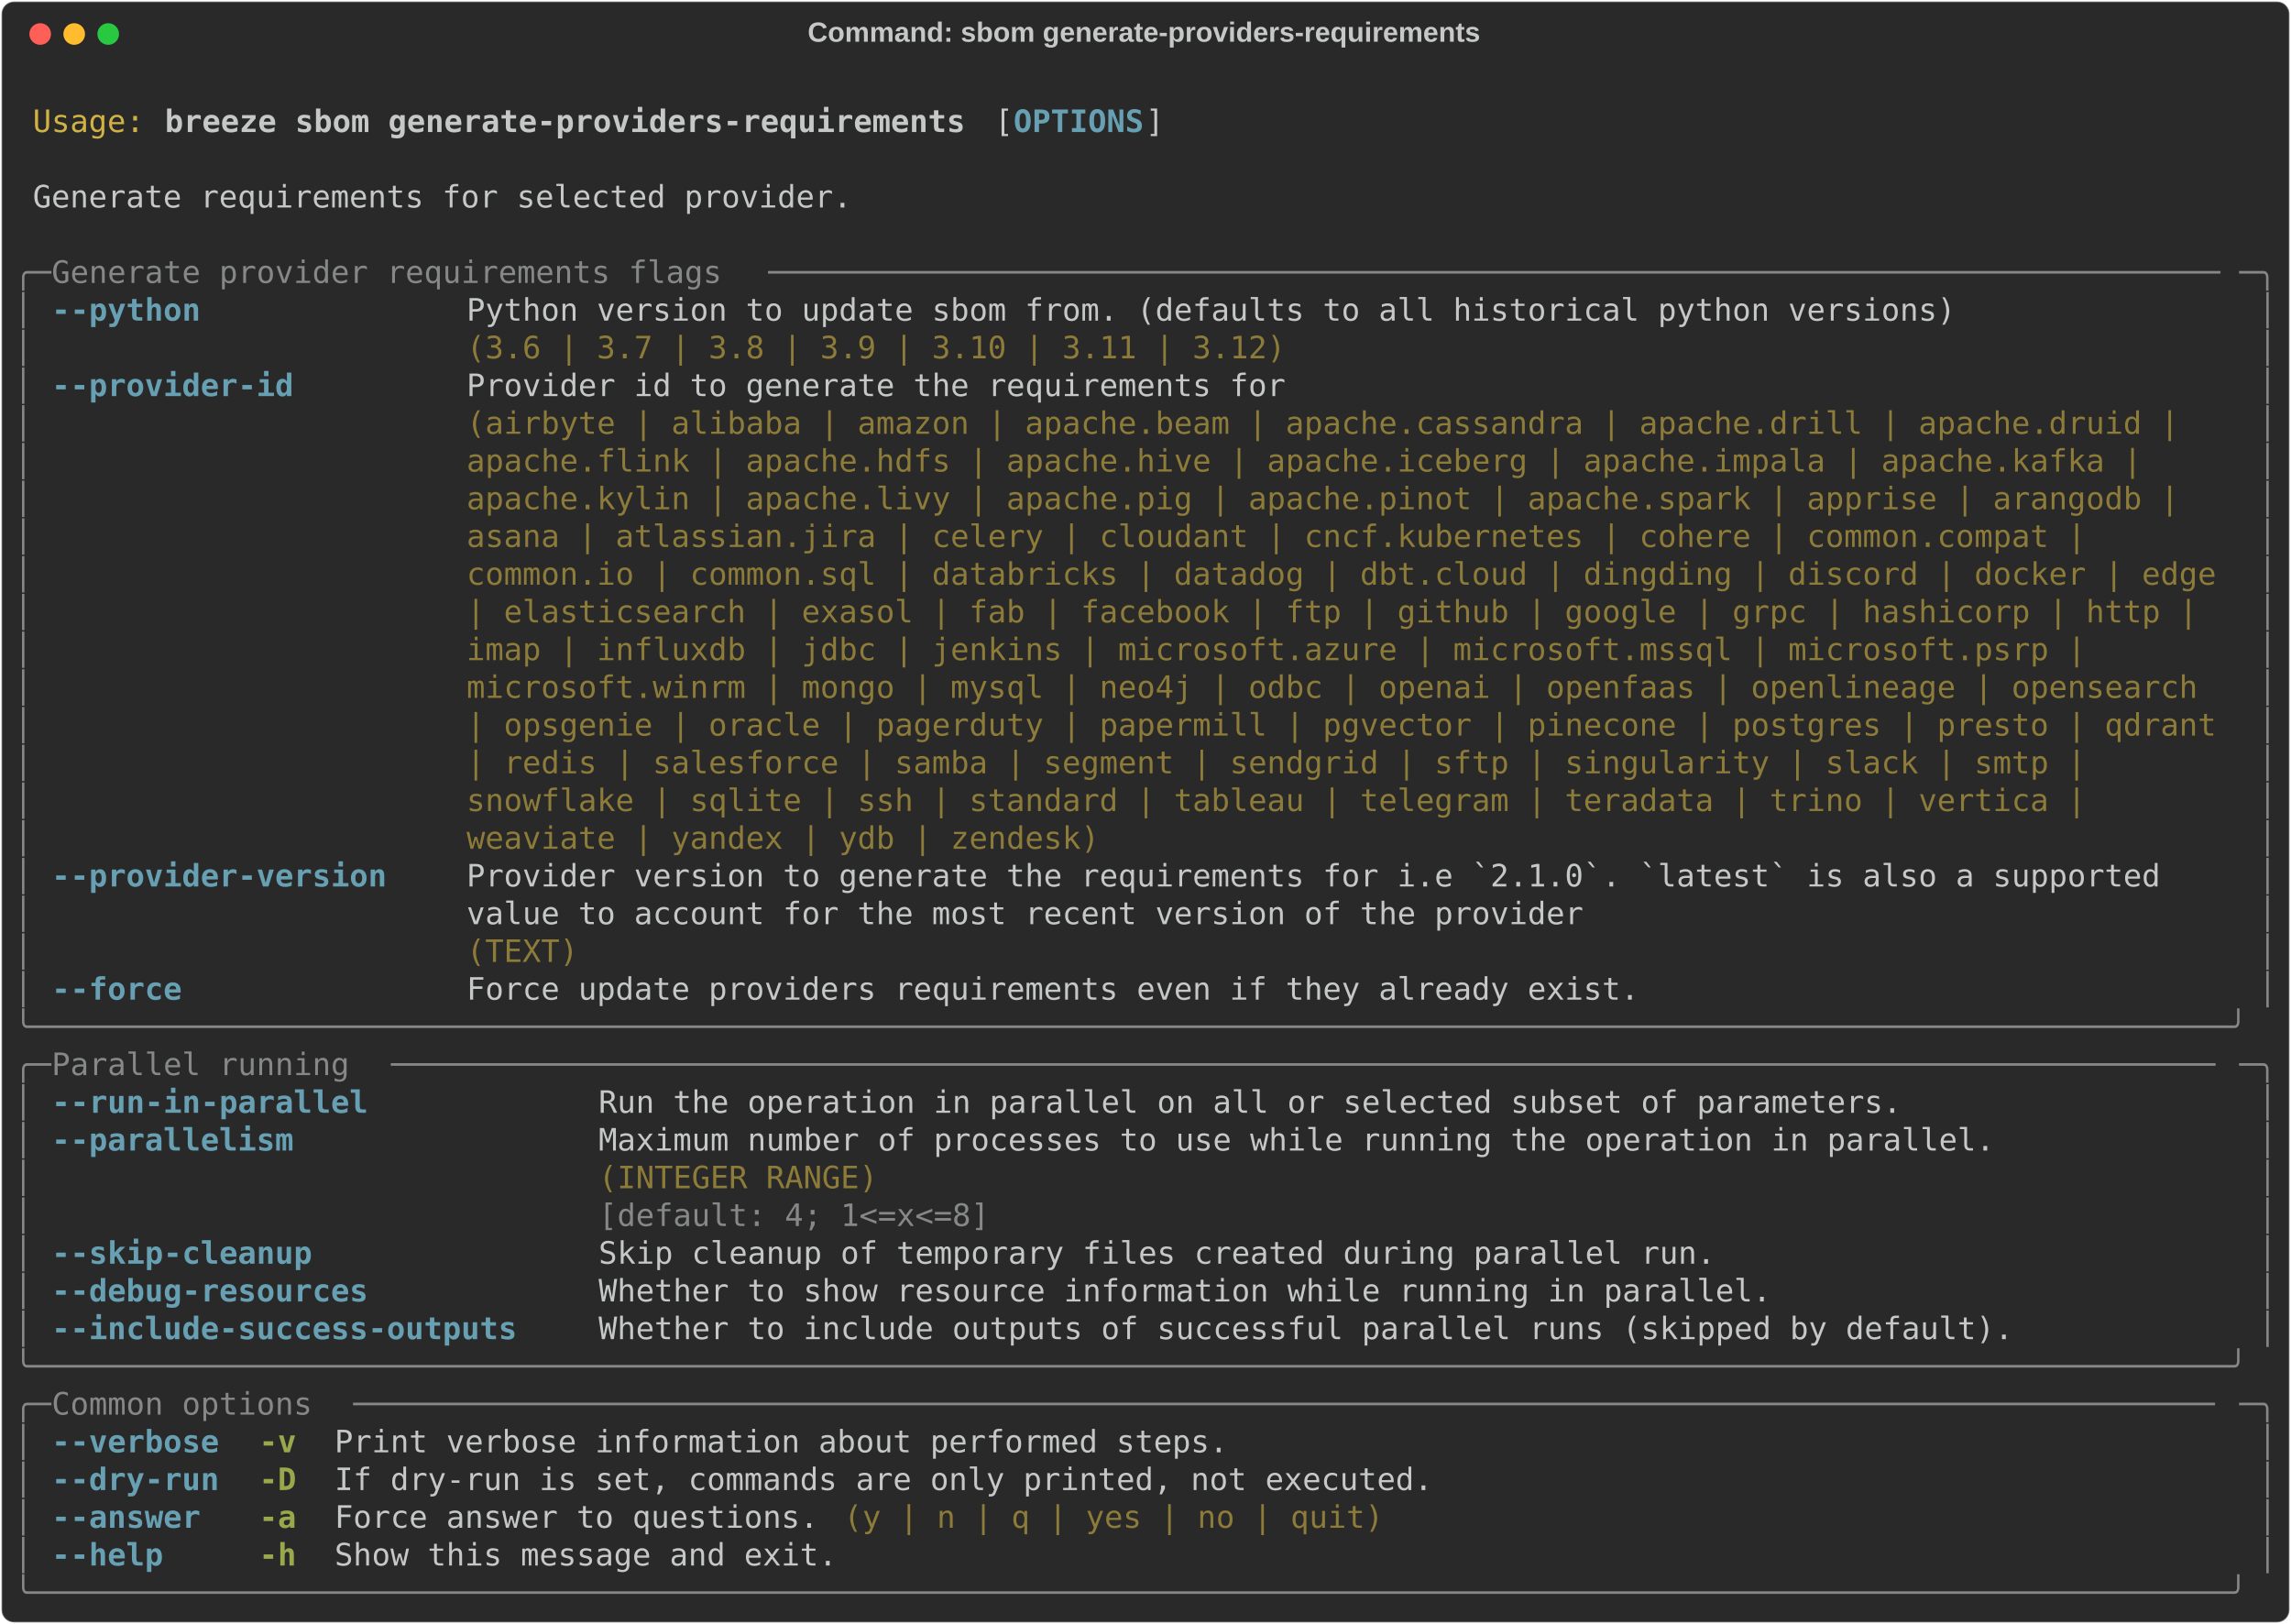
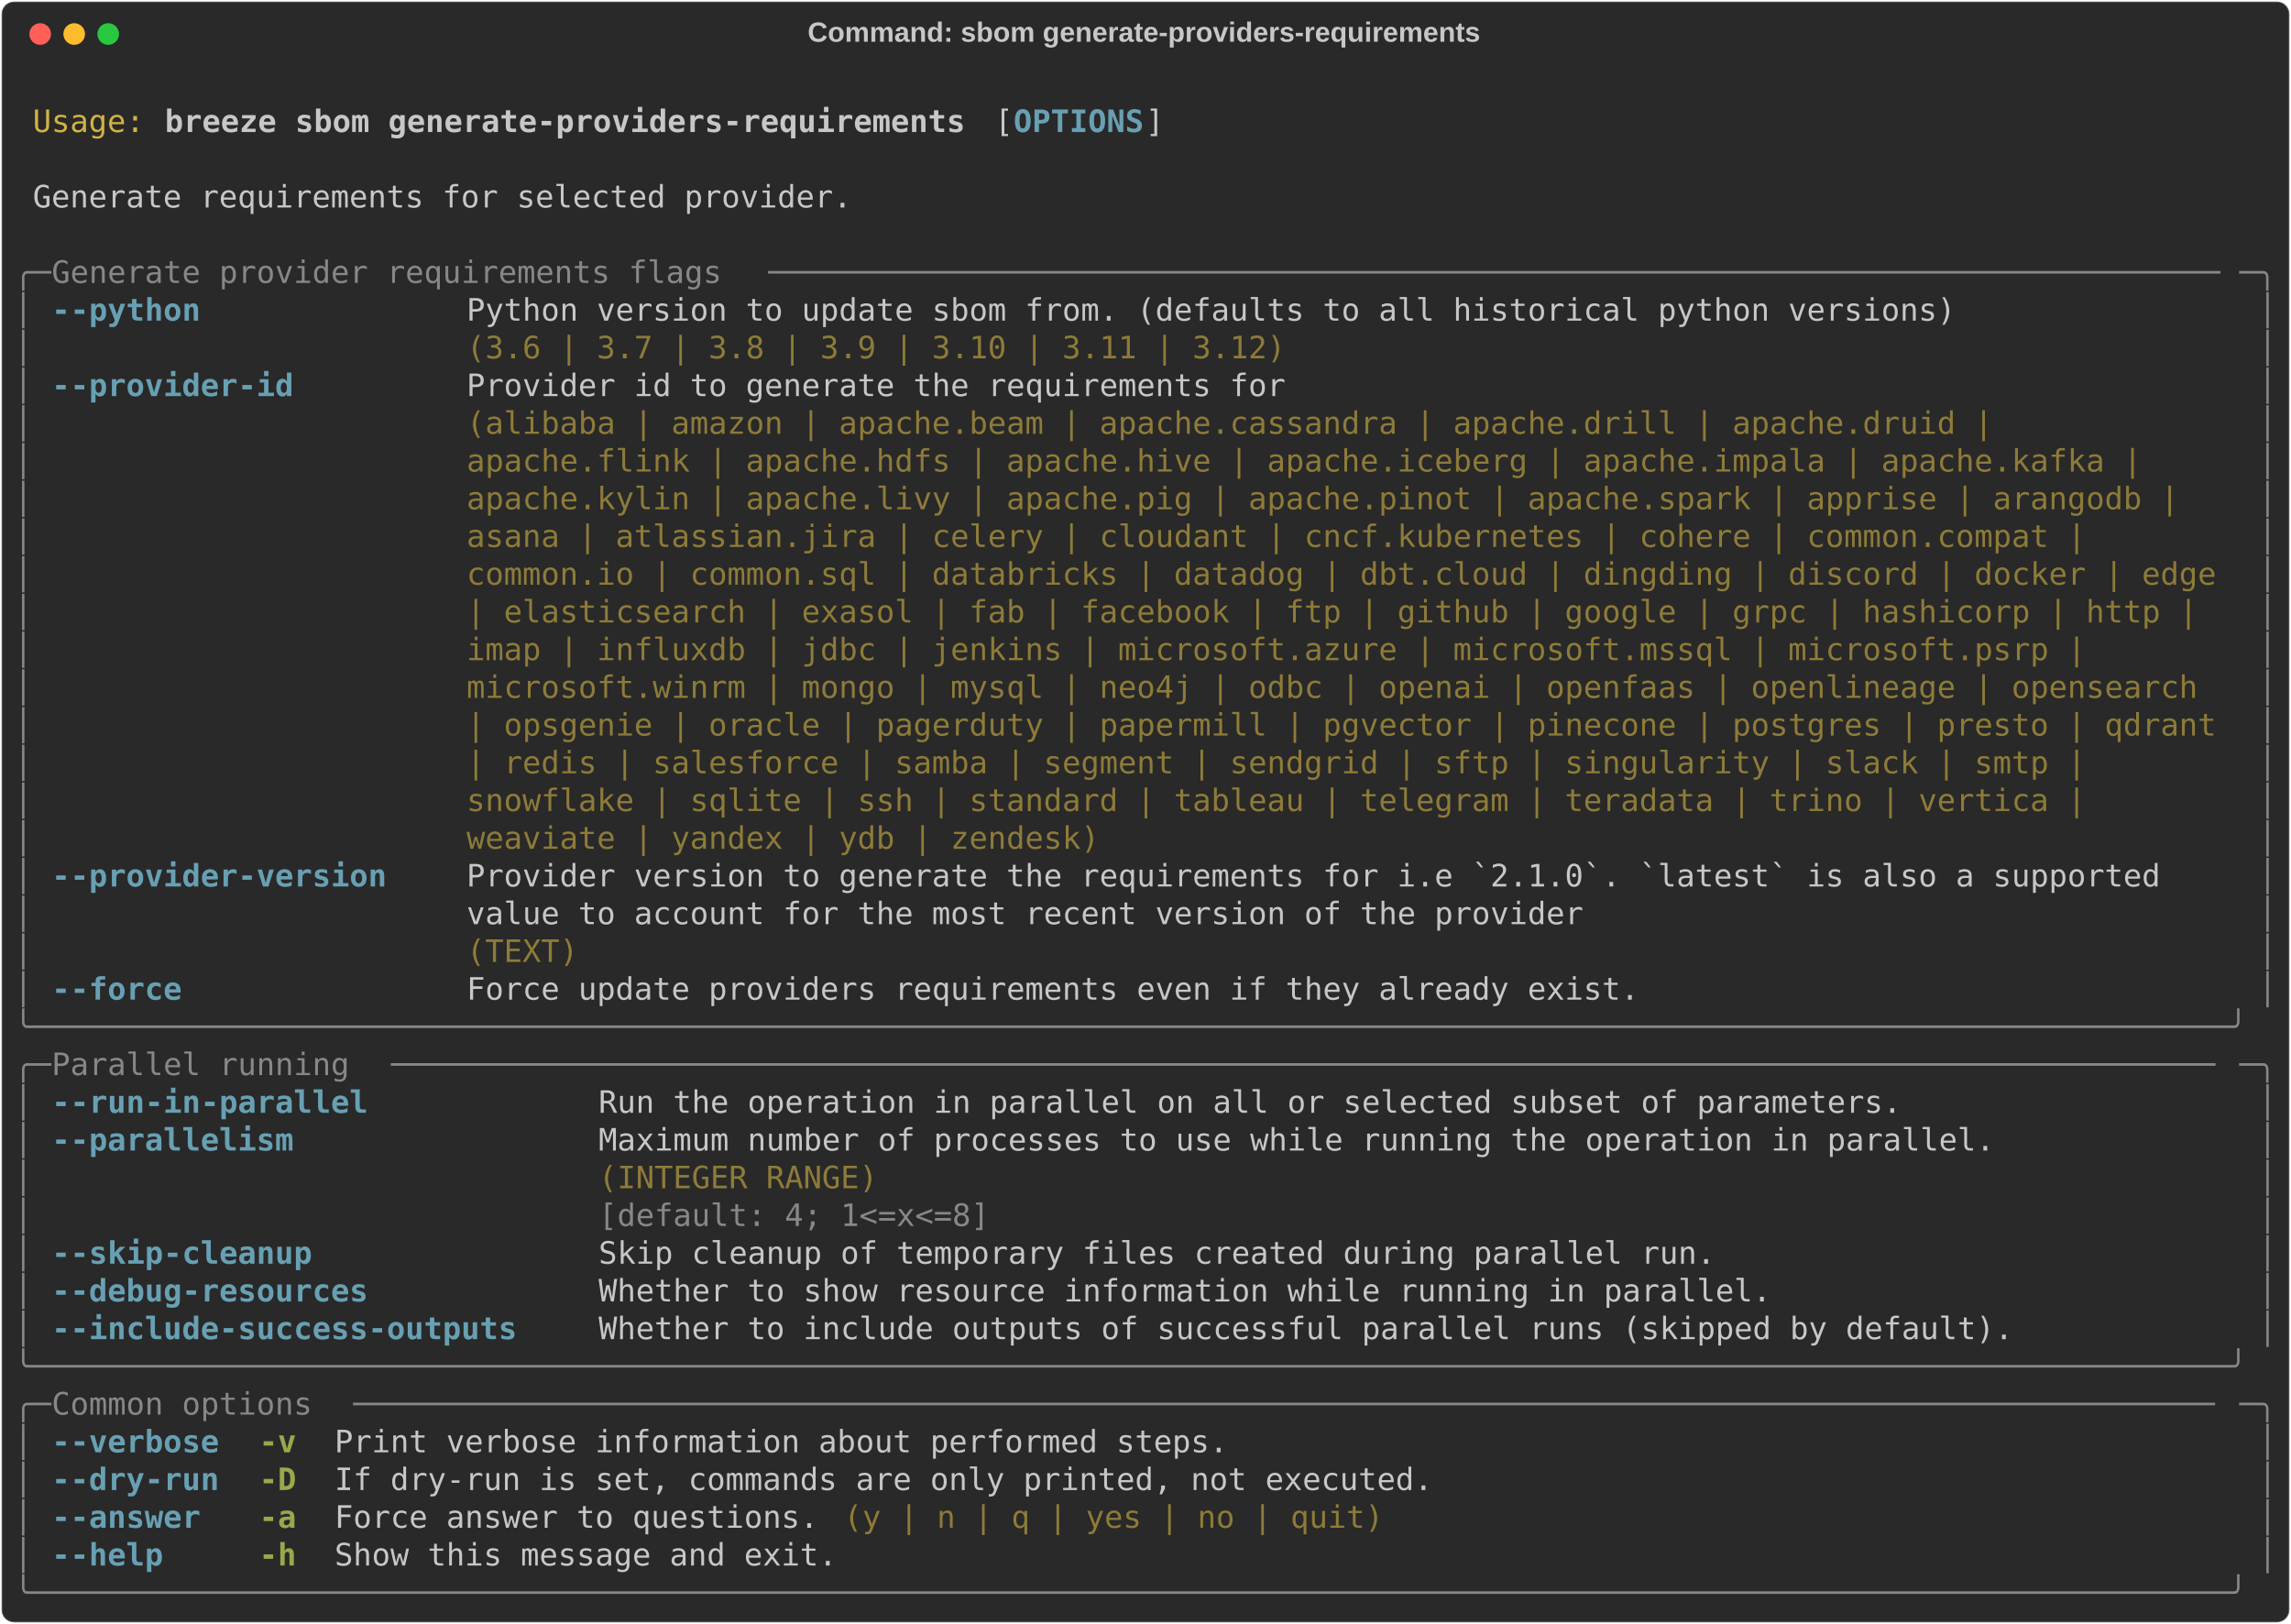
<svg xmlns="http://www.w3.org/2000/svg" class="rich-terminal" viewBox="0 0 1482 1050.4">
  <style>

    @font-face {
        font-family: "Fira Code";
        src: local("FiraCode-Regular"),
                url("https://cdnjs.cloudflare.com/ajax/libs/firacode/6.2.0/woff2/FiraCode-Regular.woff2") format("woff2"),
                url("https://cdnjs.cloudflare.com/ajax/libs/firacode/6.2.0/woff/FiraCode-Regular.woff") format("woff");
        font-style: normal;
        font-weight: 400;
    }
    @font-face {
        font-family: "Fira Code";
        src: local("FiraCode-Bold"),
                url("https://cdnjs.cloudflare.com/ajax/libs/firacode/6.2.0/woff2/FiraCode-Bold.woff2") format("woff2"),
                url("https://cdnjs.cloudflare.com/ajax/libs/firacode/6.2.0/woff/FiraCode-Bold.woff") format("woff");
        font-style: bold;
        font-weight: 700;
    }

    .breeze-sbom-generate-providers-requirements-matrix {
        font-family: Fira Code, monospace;
        font-size: 20px;
        line-height: 24.4px;
        font-variant-east-asian: full-width;
    }

    .breeze-sbom-generate-providers-requirements-title {
        font-size: 18px;
        font-weight: bold;
        font-family: arial;
    }

    .breeze-sbom-generate-providers-requirements-r1 { fill: #c5c8c6 }
.breeze-sbom-generate-providers-requirements-r2 { fill: #d0b344 }
.breeze-sbom-generate-providers-requirements-r3 { fill: #c5c8c6;font-weight: bold }
.breeze-sbom-generate-providers-requirements-r4 { fill: #68a0b3;font-weight: bold }
.breeze-sbom-generate-providers-requirements-r5 { fill: #868887 }
.breeze-sbom-generate-providers-requirements-r6 { fill: #8d7b39 }
.breeze-sbom-generate-providers-requirements-r7 { fill: #98a84b;font-weight: bold }
    </style>
  <defs>
    <clipPath id="breeze-sbom-generate-providers-requirements-clip-terminal">
      <rect x="0" y="0" width="1463.0" height="999.4" />
    </clipPath>
    <clipPath id="breeze-sbom-generate-providers-requirements-line-0">
      <rect x="0" y="1.5" width="1464" height="24.65" />
    </clipPath>
    <clipPath id="breeze-sbom-generate-providers-requirements-line-1">
      <rect x="0" y="25.9" width="1464" height="24.65" />
    </clipPath>
    <clipPath id="breeze-sbom-generate-providers-requirements-line-2">
      <rect x="0" y="50.3" width="1464" height="24.65" />
    </clipPath>
    <clipPath id="breeze-sbom-generate-providers-requirements-line-3">
      <rect x="0" y="74.7" width="1464" height="24.65" />
    </clipPath>
    <clipPath id="breeze-sbom-generate-providers-requirements-line-4">
      <rect x="0" y="99.1" width="1464" height="24.65" />
    </clipPath>
    <clipPath id="breeze-sbom-generate-providers-requirements-line-5">
      <rect x="0" y="123.5" width="1464" height="24.65" />
    </clipPath>
    <clipPath id="breeze-sbom-generate-providers-requirements-line-6">
      <rect x="0" y="147.9" width="1464" height="24.65" />
    </clipPath>
    <clipPath id="breeze-sbom-generate-providers-requirements-line-7">
      <rect x="0" y="172.3" width="1464" height="24.65" />
    </clipPath>
    <clipPath id="breeze-sbom-generate-providers-requirements-line-8">
      <rect x="0" y="196.7" width="1464" height="24.65" />
    </clipPath>
    <clipPath id="breeze-sbom-generate-providers-requirements-line-9">
      <rect x="0" y="221.1" width="1464" height="24.65" />
    </clipPath>
    <clipPath id="breeze-sbom-generate-providers-requirements-line-10">
      <rect x="0" y="245.5" width="1464" height="24.65" />
    </clipPath>
    <clipPath id="breeze-sbom-generate-providers-requirements-line-11">
      <rect x="0" y="269.9" width="1464" height="24.65" />
    </clipPath>
    <clipPath id="breeze-sbom-generate-providers-requirements-line-12">
      <rect x="0" y="294.3" width="1464" height="24.65" />
    </clipPath>
    <clipPath id="breeze-sbom-generate-providers-requirements-line-13">
      <rect x="0" y="318.7" width="1464" height="24.65" />
    </clipPath>
    <clipPath id="breeze-sbom-generate-providers-requirements-line-14">
      <rect x="0" y="343.1" width="1464" height="24.65" />
    </clipPath>
    <clipPath id="breeze-sbom-generate-providers-requirements-line-15">
      <rect x="0" y="367.5" width="1464" height="24.65" />
    </clipPath>
    <clipPath id="breeze-sbom-generate-providers-requirements-line-16">
      <rect x="0" y="391.9" width="1464" height="24.65" />
    </clipPath>
    <clipPath id="breeze-sbom-generate-providers-requirements-line-17">
      <rect x="0" y="416.3" width="1464" height="24.65" />
    </clipPath>
    <clipPath id="breeze-sbom-generate-providers-requirements-line-18">
      <rect x="0" y="440.7" width="1464" height="24.65" />
    </clipPath>
    <clipPath id="breeze-sbom-generate-providers-requirements-line-19">
      <rect x="0" y="465.1" width="1464" height="24.65" />
    </clipPath>
    <clipPath id="breeze-sbom-generate-providers-requirements-line-20">
      <rect x="0" y="489.5" width="1464" height="24.65" />
    </clipPath>
    <clipPath id="breeze-sbom-generate-providers-requirements-line-21">
      <rect x="0" y="513.9" width="1464" height="24.65" />
    </clipPath>
    <clipPath id="breeze-sbom-generate-providers-requirements-line-22">
      <rect x="0" y="538.3" width="1464" height="24.65" />
    </clipPath>
    <clipPath id="breeze-sbom-generate-providers-requirements-line-23">
      <rect x="0" y="562.7" width="1464" height="24.65" />
    </clipPath>
    <clipPath id="breeze-sbom-generate-providers-requirements-line-24">
      <rect x="0" y="587.1" width="1464" height="24.65" />
    </clipPath>
    <clipPath id="breeze-sbom-generate-providers-requirements-line-25">
      <rect x="0" y="611.5" width="1464" height="24.65" />
    </clipPath>
    <clipPath id="breeze-sbom-generate-providers-requirements-line-26">
      <rect x="0" y="635.9" width="1464" height="24.65" />
    </clipPath>
    <clipPath id="breeze-sbom-generate-providers-requirements-line-27">
      <rect x="0" y="660.3" width="1464" height="24.65" />
    </clipPath>
    <clipPath id="breeze-sbom-generate-providers-requirements-line-28">
      <rect x="0" y="684.7" width="1464" height="24.65" />
    </clipPath>
    <clipPath id="breeze-sbom-generate-providers-requirements-line-29">
      <rect x="0" y="709.1" width="1464" height="24.65" />
    </clipPath>
    <clipPath id="breeze-sbom-generate-providers-requirements-line-30">
      <rect x="0" y="733.5" width="1464" height="24.65" />
    </clipPath>
    <clipPath id="breeze-sbom-generate-providers-requirements-line-31">
      <rect x="0" y="757.9" width="1464" height="24.65" />
    </clipPath>
    <clipPath id="breeze-sbom-generate-providers-requirements-line-32">
      <rect x="0" y="782.3" width="1464" height="24.65" />
    </clipPath>
    <clipPath id="breeze-sbom-generate-providers-requirements-line-33">
      <rect x="0" y="806.7" width="1464" height="24.65" />
    </clipPath>
    <clipPath id="breeze-sbom-generate-providers-requirements-line-34">
      <rect x="0" y="831.1" width="1464" height="24.65" />
    </clipPath>
    <clipPath id="breeze-sbom-generate-providers-requirements-line-35">
      <rect x="0" y="855.5" width="1464" height="24.65" />
    </clipPath>
    <clipPath id="breeze-sbom-generate-providers-requirements-line-36">
      <rect x="0" y="879.9" width="1464" height="24.65" />
    </clipPath>
    <clipPath id="breeze-sbom-generate-providers-requirements-line-37">
      <rect x="0" y="904.3" width="1464" height="24.65" />
    </clipPath>
    <clipPath id="breeze-sbom-generate-providers-requirements-line-38">
      <rect x="0" y="928.7" width="1464" height="24.65" />
    </clipPath>
    <clipPath id="breeze-sbom-generate-providers-requirements-line-39">
      <rect x="0" y="953.1" width="1464" height="24.65" />
    </clipPath>
  </defs>
  <rect fill="#292929" stroke="rgba(255,255,255,0.35)" stroke-width="1" x="1" y="1" width="1480" height="1048.4" rx="8" />
  <text class="breeze-sbom-generate-providers-requirements-title" fill="#c5c8c6" text-anchor="middle" x="740" y="27">Command: sbom generate-providers-requirements</text>
  <g transform="translate(26,22)">
    <circle cx="0" cy="0" r="7" fill="#ff5f57" />
    <circle cx="22" cy="0" r="7" fill="#febc2e" />
    <circle cx="44" cy="0" r="7" fill="#28c840" />
  </g>
  <g transform="translate(9, 41)" clip-path="url(#breeze-sbom-generate-providers-requirements-clip-terminal)">
    <g class="breeze-sbom-generate-providers-requirements-matrix">
      <text class="breeze-sbom-generate-providers-requirements-r1" x="1464" y="20" textLength="12.2" clip-path="url(#breeze-sbom-generate-providers-requirements-line-0)">
</text>
      <text class="breeze-sbom-generate-providers-requirements-r2" x="12.2" y="44.4" textLength="73.2" clip-path="url(#breeze-sbom-generate-providers-requirements-line-1)">Usage:</text>
      <text class="breeze-sbom-generate-providers-requirements-r3" x="97.6" y="44.4" textLength="524.6" clip-path="url(#breeze-sbom-generate-providers-requirements-line-1)">breeze sbom generate-providers-requirements</text>
      <text class="breeze-sbom-generate-providers-requirements-r1" x="634.4" y="44.4" textLength="12.2" clip-path="url(#breeze-sbom-generate-providers-requirements-line-1)">[</text>
      <text class="breeze-sbom-generate-providers-requirements-r4" x="646.6" y="44.4" textLength="85.4" clip-path="url(#breeze-sbom-generate-providers-requirements-line-1)">OPTIONS</text>
      <text class="breeze-sbom-generate-providers-requirements-r1" x="732" y="44.4" textLength="12.2" clip-path="url(#breeze-sbom-generate-providers-requirements-line-1)">]</text>
      <text class="breeze-sbom-generate-providers-requirements-r1" x="1464" y="44.4" textLength="12.2" clip-path="url(#breeze-sbom-generate-providers-requirements-line-1)">
</text>
      <text class="breeze-sbom-generate-providers-requirements-r1" x="1464" y="68.8" textLength="12.2" clip-path="url(#breeze-sbom-generate-providers-requirements-line-2)">
</text>
      <text class="breeze-sbom-generate-providers-requirements-r1" x="12.2" y="93.2" textLength="536.8" clip-path="url(#breeze-sbom-generate-providers-requirements-line-3)">Generate requirements for selected provider.</text>
      <text class="breeze-sbom-generate-providers-requirements-r1" x="1464" y="93.2" textLength="12.2" clip-path="url(#breeze-sbom-generate-providers-requirements-line-3)">
</text>
      <text class="breeze-sbom-generate-providers-requirements-r1" x="1464" y="117.6" textLength="12.2" clip-path="url(#breeze-sbom-generate-providers-requirements-line-4)">
</text>
      <text class="breeze-sbom-generate-providers-requirements-r5" x="0" y="142" textLength="24.4" clip-path="url(#breeze-sbom-generate-providers-requirements-line-5)">╭─</text>
      <text class="breeze-sbom-generate-providers-requirements-r5" x="24.4" y="142" textLength="463.6" clip-path="url(#breeze-sbom-generate-providers-requirements-line-5)"> Generate provider requirements flags </text>
      <text class="breeze-sbom-generate-providers-requirements-r5" x="488" y="142" textLength="951.6" clip-path="url(#breeze-sbom-generate-providers-requirements-line-5)">──────────────────────────────────────────────────────────────────────────────</text>
      <text class="breeze-sbom-generate-providers-requirements-r5" x="1439.6" y="142" textLength="24.4" clip-path="url(#breeze-sbom-generate-providers-requirements-line-5)">─╮</text>
      <text class="breeze-sbom-generate-providers-requirements-r1" x="1464" y="142" textLength="12.2" clip-path="url(#breeze-sbom-generate-providers-requirements-line-5)">
</text>
      <text class="breeze-sbom-generate-providers-requirements-r5" x="0" y="166.4" textLength="12.2" clip-path="url(#breeze-sbom-generate-providers-requirements-line-6)">│</text>
      <text class="breeze-sbom-generate-providers-requirements-r4" x="24.4" y="166.4" textLength="97.6" clip-path="url(#breeze-sbom-generate-providers-requirements-line-6)">--python</text>
      <text class="breeze-sbom-generate-providers-requirements-r1" x="292.8" y="166.4" textLength="976" clip-path="url(#breeze-sbom-generate-providers-requirements-line-6)">Python version to update sbom from. (defaults to all historical python versions)</text>
      <text class="breeze-sbom-generate-providers-requirements-r5" x="1451.8" y="166.4" textLength="12.2" clip-path="url(#breeze-sbom-generate-providers-requirements-line-6)">│</text>
      <text class="breeze-sbom-generate-providers-requirements-r1" x="1464" y="166.4" textLength="12.2" clip-path="url(#breeze-sbom-generate-providers-requirements-line-6)">
</text>
      <text class="breeze-sbom-generate-providers-requirements-r5" x="0" y="190.8" textLength="12.2" clip-path="url(#breeze-sbom-generate-providers-requirements-line-7)">│</text>
      <text class="breeze-sbom-generate-providers-requirements-r6" x="292.8" y="190.8" textLength="976" clip-path="url(#breeze-sbom-generate-providers-requirements-line-7)">(3.6 | 3.7 | 3.8 | 3.9 | 3.10 | 3.11 | 3.12)                                    </text>
      <text class="breeze-sbom-generate-providers-requirements-r5" x="1451.8" y="190.8" textLength="12.2" clip-path="url(#breeze-sbom-generate-providers-requirements-line-7)">│</text>
      <text class="breeze-sbom-generate-providers-requirements-r1" x="1464" y="190.8" textLength="12.2" clip-path="url(#breeze-sbom-generate-providers-requirements-line-7)">
</text>
      <text class="breeze-sbom-generate-providers-requirements-r5" x="0" y="215.2" textLength="12.2" clip-path="url(#breeze-sbom-generate-providers-requirements-line-8)">│</text>
      <text class="breeze-sbom-generate-providers-requirements-r4" x="24.4" y="215.2" textLength="158.6" clip-path="url(#breeze-sbom-generate-providers-requirements-line-8)">--provider-id</text>
      <text class="breeze-sbom-generate-providers-requirements-r1" x="292.8" y="215.2" textLength="1146.8" clip-path="url(#breeze-sbom-generate-providers-requirements-line-8)">Provider id to generate the requirements for                                                  </text>
      <text class="breeze-sbom-generate-providers-requirements-r5" x="1451.8" y="215.2" textLength="12.2" clip-path="url(#breeze-sbom-generate-providers-requirements-line-8)">│</text>
      <text class="breeze-sbom-generate-providers-requirements-r1" x="1464" y="215.2" textLength="12.2" clip-path="url(#breeze-sbom-generate-providers-requirements-line-8)">
</text>
      <text class="breeze-sbom-generate-providers-requirements-r5" x="0" y="239.6" textLength="12.2" clip-path="url(#breeze-sbom-generate-providers-requirements-line-9)">│</text>
-       <text class="breeze-sbom-generate-providers-requirements-r6" x="292.8" y="239.6" textLength="1146.8" clip-path="url(#breeze-sbom-generate-providers-requirements-line-9)">(airbyte | alibaba | amazon | apache.beam | apache.cassandra | apache.drill | apache.druid |  </text>
+       <text class="breeze-sbom-generate-providers-requirements-r6" x="292.8" y="239.6" textLength="1146.8" clip-path="url(#breeze-sbom-generate-providers-requirements-line-9)">(alibaba | amazon | apache.beam | apache.cassandra | apache.drill | apache.druid |            </text>
      <text class="breeze-sbom-generate-providers-requirements-r5" x="1451.8" y="239.6" textLength="12.2" clip-path="url(#breeze-sbom-generate-providers-requirements-line-9)">│</text>
      <text class="breeze-sbom-generate-providers-requirements-r1" x="1464" y="239.6" textLength="12.2" clip-path="url(#breeze-sbom-generate-providers-requirements-line-9)">
</text>
      <text class="breeze-sbom-generate-providers-requirements-r5" x="0" y="264" textLength="12.2" clip-path="url(#breeze-sbom-generate-providers-requirements-line-10)">│</text>
      <text class="breeze-sbom-generate-providers-requirements-r6" x="292.8" y="264" textLength="1146.8" clip-path="url(#breeze-sbom-generate-providers-requirements-line-10)">apache.flink | apache.hdfs | apache.hive | apache.iceberg | apache.impala | apache.kafka |    </text>
      <text class="breeze-sbom-generate-providers-requirements-r5" x="1451.8" y="264" textLength="12.2" clip-path="url(#breeze-sbom-generate-providers-requirements-line-10)">│</text>
      <text class="breeze-sbom-generate-providers-requirements-r1" x="1464" y="264" textLength="12.2" clip-path="url(#breeze-sbom-generate-providers-requirements-line-10)">
</text>
      <text class="breeze-sbom-generate-providers-requirements-r5" x="0" y="288.4" textLength="12.2" clip-path="url(#breeze-sbom-generate-providers-requirements-line-11)">│</text>
      <text class="breeze-sbom-generate-providers-requirements-r6" x="292.8" y="288.4" textLength="1146.8" clip-path="url(#breeze-sbom-generate-providers-requirements-line-11)">apache.kylin | apache.livy | apache.pig | apache.pinot | apache.spark | apprise | arangodb |  </text>
      <text class="breeze-sbom-generate-providers-requirements-r5" x="1451.8" y="288.4" textLength="12.2" clip-path="url(#breeze-sbom-generate-providers-requirements-line-11)">│</text>
      <text class="breeze-sbom-generate-providers-requirements-r1" x="1464" y="288.4" textLength="12.2" clip-path="url(#breeze-sbom-generate-providers-requirements-line-11)">
</text>
      <text class="breeze-sbom-generate-providers-requirements-r5" x="0" y="312.8" textLength="12.2" clip-path="url(#breeze-sbom-generate-providers-requirements-line-12)">│</text>
      <text class="breeze-sbom-generate-providers-requirements-r6" x="292.8" y="312.8" textLength="1146.8" clip-path="url(#breeze-sbom-generate-providers-requirements-line-12)">asana | atlassian.jira | celery | cloudant | cncf.kubernetes | cohere | common.compat |       </text>
      <text class="breeze-sbom-generate-providers-requirements-r5" x="1451.8" y="312.8" textLength="12.2" clip-path="url(#breeze-sbom-generate-providers-requirements-line-12)">│</text>
      <text class="breeze-sbom-generate-providers-requirements-r1" x="1464" y="312.8" textLength="12.2" clip-path="url(#breeze-sbom-generate-providers-requirements-line-12)">
</text>
      <text class="breeze-sbom-generate-providers-requirements-r5" x="0" y="337.2" textLength="12.2" clip-path="url(#breeze-sbom-generate-providers-requirements-line-13)">│</text>
      <text class="breeze-sbom-generate-providers-requirements-r6" x="292.8" y="337.2" textLength="1146.8" clip-path="url(#breeze-sbom-generate-providers-requirements-line-13)">common.io | common.sql | databricks | datadog | dbt.cloud | dingding | discord | docker | edge</text>
      <text class="breeze-sbom-generate-providers-requirements-r5" x="1451.8" y="337.2" textLength="12.2" clip-path="url(#breeze-sbom-generate-providers-requirements-line-13)">│</text>
      <text class="breeze-sbom-generate-providers-requirements-r1" x="1464" y="337.2" textLength="12.2" clip-path="url(#breeze-sbom-generate-providers-requirements-line-13)">
</text>
      <text class="breeze-sbom-generate-providers-requirements-r5" x="0" y="361.6" textLength="12.2" clip-path="url(#breeze-sbom-generate-providers-requirements-line-14)">│</text>
      <text class="breeze-sbom-generate-providers-requirements-r6" x="292.8" y="361.6" textLength="1146.8" clip-path="url(#breeze-sbom-generate-providers-requirements-line-14)">| elasticsearch | exasol | fab | facebook | ftp | github | google | grpc | hashicorp | http | </text>
      <text class="breeze-sbom-generate-providers-requirements-r5" x="1451.8" y="361.6" textLength="12.2" clip-path="url(#breeze-sbom-generate-providers-requirements-line-14)">│</text>
      <text class="breeze-sbom-generate-providers-requirements-r1" x="1464" y="361.6" textLength="12.2" clip-path="url(#breeze-sbom-generate-providers-requirements-line-14)">
</text>
      <text class="breeze-sbom-generate-providers-requirements-r5" x="0" y="386" textLength="12.2" clip-path="url(#breeze-sbom-generate-providers-requirements-line-15)">│</text>
      <text class="breeze-sbom-generate-providers-requirements-r6" x="292.8" y="386" textLength="1146.8" clip-path="url(#breeze-sbom-generate-providers-requirements-line-15)">imap | influxdb | jdbc | jenkins | microsoft.azure | microsoft.mssql | microsoft.psrp |       </text>
      <text class="breeze-sbom-generate-providers-requirements-r5" x="1451.8" y="386" textLength="12.2" clip-path="url(#breeze-sbom-generate-providers-requirements-line-15)">│</text>
      <text class="breeze-sbom-generate-providers-requirements-r1" x="1464" y="386" textLength="12.2" clip-path="url(#breeze-sbom-generate-providers-requirements-line-15)">
</text>
      <text class="breeze-sbom-generate-providers-requirements-r5" x="0" y="410.4" textLength="12.2" clip-path="url(#breeze-sbom-generate-providers-requirements-line-16)">│</text>
      <text class="breeze-sbom-generate-providers-requirements-r6" x="292.8" y="410.4" textLength="1146.8" clip-path="url(#breeze-sbom-generate-providers-requirements-line-16)">microsoft.winrm | mongo | mysql | neo4j | odbc | openai | openfaas | openlineage | opensearch </text>
      <text class="breeze-sbom-generate-providers-requirements-r5" x="1451.8" y="410.4" textLength="12.2" clip-path="url(#breeze-sbom-generate-providers-requirements-line-16)">│</text>
      <text class="breeze-sbom-generate-providers-requirements-r1" x="1464" y="410.4" textLength="12.2" clip-path="url(#breeze-sbom-generate-providers-requirements-line-16)">
</text>
      <text class="breeze-sbom-generate-providers-requirements-r5" x="0" y="434.8" textLength="12.2" clip-path="url(#breeze-sbom-generate-providers-requirements-line-17)">│</text>
      <text class="breeze-sbom-generate-providers-requirements-r6" x="292.8" y="434.8" textLength="1146.8" clip-path="url(#breeze-sbom-generate-providers-requirements-line-17)">| opsgenie | oracle | pagerduty | papermill | pgvector | pinecone | postgres | presto | qdrant</text>
      <text class="breeze-sbom-generate-providers-requirements-r5" x="1451.8" y="434.8" textLength="12.2" clip-path="url(#breeze-sbom-generate-providers-requirements-line-17)">│</text>
      <text class="breeze-sbom-generate-providers-requirements-r1" x="1464" y="434.8" textLength="12.2" clip-path="url(#breeze-sbom-generate-providers-requirements-line-17)">
</text>
      <text class="breeze-sbom-generate-providers-requirements-r5" x="0" y="459.2" textLength="12.2" clip-path="url(#breeze-sbom-generate-providers-requirements-line-18)">│</text>
      <text class="breeze-sbom-generate-providers-requirements-r6" x="292.8" y="459.2" textLength="1146.8" clip-path="url(#breeze-sbom-generate-providers-requirements-line-18)">| redis | salesforce | samba | segment | sendgrid | sftp | singularity | slack | smtp |       </text>
      <text class="breeze-sbom-generate-providers-requirements-r5" x="1451.8" y="459.2" textLength="12.2" clip-path="url(#breeze-sbom-generate-providers-requirements-line-18)">│</text>
      <text class="breeze-sbom-generate-providers-requirements-r1" x="1464" y="459.2" textLength="12.2" clip-path="url(#breeze-sbom-generate-providers-requirements-line-18)">
</text>
      <text class="breeze-sbom-generate-providers-requirements-r5" x="0" y="483.6" textLength="12.2" clip-path="url(#breeze-sbom-generate-providers-requirements-line-19)">│</text>
      <text class="breeze-sbom-generate-providers-requirements-r6" x="292.8" y="483.6" textLength="1146.8" clip-path="url(#breeze-sbom-generate-providers-requirements-line-19)">snowflake | sqlite | ssh | standard | tableau | telegram | teradata | trino | vertica |       </text>
      <text class="breeze-sbom-generate-providers-requirements-r5" x="1451.8" y="483.6" textLength="12.2" clip-path="url(#breeze-sbom-generate-providers-requirements-line-19)">│</text>
      <text class="breeze-sbom-generate-providers-requirements-r1" x="1464" y="483.6" textLength="12.2" clip-path="url(#breeze-sbom-generate-providers-requirements-line-19)">
</text>
      <text class="breeze-sbom-generate-providers-requirements-r5" x="0" y="508" textLength="12.2" clip-path="url(#breeze-sbom-generate-providers-requirements-line-20)">│</text>
      <text class="breeze-sbom-generate-providers-requirements-r6" x="292.8" y="508" textLength="1146.8" clip-path="url(#breeze-sbom-generate-providers-requirements-line-20)">weaviate | yandex | ydb | zendesk)                                                            </text>
      <text class="breeze-sbom-generate-providers-requirements-r5" x="1451.8" y="508" textLength="12.2" clip-path="url(#breeze-sbom-generate-providers-requirements-line-20)">│</text>
      <text class="breeze-sbom-generate-providers-requirements-r1" x="1464" y="508" textLength="12.2" clip-path="url(#breeze-sbom-generate-providers-requirements-line-20)">
</text>
      <text class="breeze-sbom-generate-providers-requirements-r5" x="0" y="532.4" textLength="12.2" clip-path="url(#breeze-sbom-generate-providers-requirements-line-21)">│</text>
      <text class="breeze-sbom-generate-providers-requirements-r4" x="24.4" y="532.4" textLength="219.6" clip-path="url(#breeze-sbom-generate-providers-requirements-line-21)">--provider-version</text>
      <text class="breeze-sbom-generate-providers-requirements-r1" x="292.8" y="532.4" textLength="1146.8" clip-path="url(#breeze-sbom-generate-providers-requirements-line-21)">Provider version to generate the requirements for i.e `2.1.0`. `latest` is also a supported   </text>
      <text class="breeze-sbom-generate-providers-requirements-r5" x="1451.8" y="532.4" textLength="12.2" clip-path="url(#breeze-sbom-generate-providers-requirements-line-21)">│</text>
      <text class="breeze-sbom-generate-providers-requirements-r1" x="1464" y="532.4" textLength="12.2" clip-path="url(#breeze-sbom-generate-providers-requirements-line-21)">
</text>
      <text class="breeze-sbom-generate-providers-requirements-r5" x="0" y="556.8" textLength="12.2" clip-path="url(#breeze-sbom-generate-providers-requirements-line-22)">│</text>
      <text class="breeze-sbom-generate-providers-requirements-r1" x="292.8" y="556.8" textLength="1146.8" clip-path="url(#breeze-sbom-generate-providers-requirements-line-22)">value to account for the most recent version of the provider                                  </text>
      <text class="breeze-sbom-generate-providers-requirements-r5" x="1451.8" y="556.8" textLength="12.2" clip-path="url(#breeze-sbom-generate-providers-requirements-line-22)">│</text>
      <text class="breeze-sbom-generate-providers-requirements-r1" x="1464" y="556.8" textLength="12.2" clip-path="url(#breeze-sbom-generate-providers-requirements-line-22)">
</text>
      <text class="breeze-sbom-generate-providers-requirements-r5" x="0" y="581.2" textLength="12.2" clip-path="url(#breeze-sbom-generate-providers-requirements-line-23)">│</text>
      <text class="breeze-sbom-generate-providers-requirements-r6" x="292.8" y="581.2" textLength="1146.8" clip-path="url(#breeze-sbom-generate-providers-requirements-line-23)">(TEXT)                                                                                        </text>
      <text class="breeze-sbom-generate-providers-requirements-r5" x="1451.8" y="581.2" textLength="12.2" clip-path="url(#breeze-sbom-generate-providers-requirements-line-23)">│</text>
      <text class="breeze-sbom-generate-providers-requirements-r1" x="1464" y="581.2" textLength="12.2" clip-path="url(#breeze-sbom-generate-providers-requirements-line-23)">
</text>
      <text class="breeze-sbom-generate-providers-requirements-r5" x="0" y="605.6" textLength="12.2" clip-path="url(#breeze-sbom-generate-providers-requirements-line-24)">│</text>
      <text class="breeze-sbom-generate-providers-requirements-r4" x="24.4" y="605.6" textLength="85.4" clip-path="url(#breeze-sbom-generate-providers-requirements-line-24)">--force</text>
      <text class="breeze-sbom-generate-providers-requirements-r1" x="292.8" y="605.6" textLength="768.6" clip-path="url(#breeze-sbom-generate-providers-requirements-line-24)">Force update providers requirements even if they already exist.</text>
      <text class="breeze-sbom-generate-providers-requirements-r5" x="1451.8" y="605.6" textLength="12.2" clip-path="url(#breeze-sbom-generate-providers-requirements-line-24)">│</text>
      <text class="breeze-sbom-generate-providers-requirements-r1" x="1464" y="605.6" textLength="12.2" clip-path="url(#breeze-sbom-generate-providers-requirements-line-24)">
</text>
      <text class="breeze-sbom-generate-providers-requirements-r5" x="0" y="630" textLength="1464" clip-path="url(#breeze-sbom-generate-providers-requirements-line-25)">╰──────────────────────────────────────────────────────────────────────────────────────────────────────────────────────╯</text>
      <text class="breeze-sbom-generate-providers-requirements-r1" x="1464" y="630" textLength="12.2" clip-path="url(#breeze-sbom-generate-providers-requirements-line-25)">
</text>
      <text class="breeze-sbom-generate-providers-requirements-r5" x="0" y="654.4" textLength="24.4" clip-path="url(#breeze-sbom-generate-providers-requirements-line-26)">╭─</text>
      <text class="breeze-sbom-generate-providers-requirements-r5" x="24.4" y="654.4" textLength="219.6" clip-path="url(#breeze-sbom-generate-providers-requirements-line-26)"> Parallel running </text>
      <text class="breeze-sbom-generate-providers-requirements-r5" x="244" y="654.4" textLength="1195.6" clip-path="url(#breeze-sbom-generate-providers-requirements-line-26)">──────────────────────────────────────────────────────────────────────────────────────────────────</text>
      <text class="breeze-sbom-generate-providers-requirements-r5" x="1439.6" y="654.4" textLength="24.4" clip-path="url(#breeze-sbom-generate-providers-requirements-line-26)">─╮</text>
      <text class="breeze-sbom-generate-providers-requirements-r1" x="1464" y="654.4" textLength="12.2" clip-path="url(#breeze-sbom-generate-providers-requirements-line-26)">
</text>
      <text class="breeze-sbom-generate-providers-requirements-r5" x="0" y="678.8" textLength="12.2" clip-path="url(#breeze-sbom-generate-providers-requirements-line-27)">│</text>
      <text class="breeze-sbom-generate-providers-requirements-r4" x="24.4" y="678.8" textLength="207.4" clip-path="url(#breeze-sbom-generate-providers-requirements-line-27)">--run-in-parallel</text>
      <text class="breeze-sbom-generate-providers-requirements-r1" x="378.2" y="678.8" textLength="854" clip-path="url(#breeze-sbom-generate-providers-requirements-line-27)">Run the operation in parallel on all or selected subset of parameters.</text>
      <text class="breeze-sbom-generate-providers-requirements-r5" x="1451.8" y="678.8" textLength="12.2" clip-path="url(#breeze-sbom-generate-providers-requirements-line-27)">│</text>
      <text class="breeze-sbom-generate-providers-requirements-r1" x="1464" y="678.8" textLength="12.2" clip-path="url(#breeze-sbom-generate-providers-requirements-line-27)">
</text>
      <text class="breeze-sbom-generate-providers-requirements-r5" x="0" y="703.2" textLength="12.2" clip-path="url(#breeze-sbom-generate-providers-requirements-line-28)">│</text>
      <text class="breeze-sbom-generate-providers-requirements-r4" x="24.4" y="703.2" textLength="158.6" clip-path="url(#breeze-sbom-generate-providers-requirements-line-28)">--parallelism</text>
      <text class="breeze-sbom-generate-providers-requirements-r1" x="378.2" y="703.2" textLength="915" clip-path="url(#breeze-sbom-generate-providers-requirements-line-28)">Maximum number of processes to use while running the operation in parallel.</text>
      <text class="breeze-sbom-generate-providers-requirements-r5" x="1451.8" y="703.2" textLength="12.2" clip-path="url(#breeze-sbom-generate-providers-requirements-line-28)">│</text>
      <text class="breeze-sbom-generate-providers-requirements-r1" x="1464" y="703.2" textLength="12.2" clip-path="url(#breeze-sbom-generate-providers-requirements-line-28)">
</text>
      <text class="breeze-sbom-generate-providers-requirements-r5" x="0" y="727.6" textLength="12.2" clip-path="url(#breeze-sbom-generate-providers-requirements-line-29)">│</text>
      <text class="breeze-sbom-generate-providers-requirements-r6" x="378.2" y="727.6" textLength="915" clip-path="url(#breeze-sbom-generate-providers-requirements-line-29)">(INTEGER RANGE)                                                            </text>
      <text class="breeze-sbom-generate-providers-requirements-r5" x="1451.8" y="727.6" textLength="12.2" clip-path="url(#breeze-sbom-generate-providers-requirements-line-29)">│</text>
      <text class="breeze-sbom-generate-providers-requirements-r1" x="1464" y="727.6" textLength="12.2" clip-path="url(#breeze-sbom-generate-providers-requirements-line-29)">
</text>
      <text class="breeze-sbom-generate-providers-requirements-r5" x="0" y="752" textLength="12.2" clip-path="url(#breeze-sbom-generate-providers-requirements-line-30)">│</text>
      <text class="breeze-sbom-generate-providers-requirements-r5" x="378.2" y="752" textLength="915" clip-path="url(#breeze-sbom-generate-providers-requirements-line-30)">[default: 4; 1&lt;=x&lt;=8]                                                      </text>
      <text class="breeze-sbom-generate-providers-requirements-r5" x="1451.8" y="752" textLength="12.2" clip-path="url(#breeze-sbom-generate-providers-requirements-line-30)">│</text>
      <text class="breeze-sbom-generate-providers-requirements-r1" x="1464" y="752" textLength="12.2" clip-path="url(#breeze-sbom-generate-providers-requirements-line-30)">
</text>
      <text class="breeze-sbom-generate-providers-requirements-r5" x="0" y="776.4" textLength="12.2" clip-path="url(#breeze-sbom-generate-providers-requirements-line-31)">│</text>
      <text class="breeze-sbom-generate-providers-requirements-r4" x="24.4" y="776.4" textLength="170.8" clip-path="url(#breeze-sbom-generate-providers-requirements-line-31)">--skip-cleanup</text>
      <text class="breeze-sbom-generate-providers-requirements-r1" x="378.2" y="776.4" textLength="732" clip-path="url(#breeze-sbom-generate-providers-requirements-line-31)">Skip cleanup of temporary files created during parallel run.</text>
      <text class="breeze-sbom-generate-providers-requirements-r5" x="1451.8" y="776.4" textLength="12.2" clip-path="url(#breeze-sbom-generate-providers-requirements-line-31)">│</text>
      <text class="breeze-sbom-generate-providers-requirements-r1" x="1464" y="776.4" textLength="12.2" clip-path="url(#breeze-sbom-generate-providers-requirements-line-31)">
</text>
      <text class="breeze-sbom-generate-providers-requirements-r5" x="0" y="800.8" textLength="12.2" clip-path="url(#breeze-sbom-generate-providers-requirements-line-32)">│</text>
      <text class="breeze-sbom-generate-providers-requirements-r4" x="24.4" y="800.8" textLength="207.4" clip-path="url(#breeze-sbom-generate-providers-requirements-line-32)">--debug-resources</text>
      <text class="breeze-sbom-generate-providers-requirements-r1" x="378.2" y="800.8" textLength="768.6" clip-path="url(#breeze-sbom-generate-providers-requirements-line-32)">Whether to show resource information while running in parallel.</text>
      <text class="breeze-sbom-generate-providers-requirements-r5" x="1451.8" y="800.8" textLength="12.2" clip-path="url(#breeze-sbom-generate-providers-requirements-line-32)">│</text>
      <text class="breeze-sbom-generate-providers-requirements-r1" x="1464" y="800.8" textLength="12.2" clip-path="url(#breeze-sbom-generate-providers-requirements-line-32)">
</text>
      <text class="breeze-sbom-generate-providers-requirements-r5" x="0" y="825.2" textLength="12.2" clip-path="url(#breeze-sbom-generate-providers-requirements-line-33)">│</text>
      <text class="breeze-sbom-generate-providers-requirements-r4" x="24.4" y="825.2" textLength="305" clip-path="url(#breeze-sbom-generate-providers-requirements-line-33)">--include-success-outputs</text>
      <text class="breeze-sbom-generate-providers-requirements-r1" x="378.2" y="825.2" textLength="927.2" clip-path="url(#breeze-sbom-generate-providers-requirements-line-33)">Whether to include outputs of successful parallel runs (skipped by default).</text>
      <text class="breeze-sbom-generate-providers-requirements-r5" x="1451.8" y="825.2" textLength="12.2" clip-path="url(#breeze-sbom-generate-providers-requirements-line-33)">│</text>
      <text class="breeze-sbom-generate-providers-requirements-r1" x="1464" y="825.2" textLength="12.2" clip-path="url(#breeze-sbom-generate-providers-requirements-line-33)">
</text>
      <text class="breeze-sbom-generate-providers-requirements-r5" x="0" y="849.6" textLength="1464" clip-path="url(#breeze-sbom-generate-providers-requirements-line-34)">╰──────────────────────────────────────────────────────────────────────────────────────────────────────────────────────╯</text>
      <text class="breeze-sbom-generate-providers-requirements-r1" x="1464" y="849.6" textLength="12.2" clip-path="url(#breeze-sbom-generate-providers-requirements-line-34)">
</text>
      <text class="breeze-sbom-generate-providers-requirements-r5" x="0" y="874" textLength="24.4" clip-path="url(#breeze-sbom-generate-providers-requirements-line-35)">╭─</text>
      <text class="breeze-sbom-generate-providers-requirements-r5" x="24.4" y="874" textLength="195.2" clip-path="url(#breeze-sbom-generate-providers-requirements-line-35)"> Common options </text>
      <text class="breeze-sbom-generate-providers-requirements-r5" x="219.6" y="874" textLength="1220" clip-path="url(#breeze-sbom-generate-providers-requirements-line-35)">────────────────────────────────────────────────────────────────────────────────────────────────────</text>
      <text class="breeze-sbom-generate-providers-requirements-r5" x="1439.6" y="874" textLength="24.4" clip-path="url(#breeze-sbom-generate-providers-requirements-line-35)">─╮</text>
      <text class="breeze-sbom-generate-providers-requirements-r1" x="1464" y="874" textLength="12.2" clip-path="url(#breeze-sbom-generate-providers-requirements-line-35)">
</text>
      <text class="breeze-sbom-generate-providers-requirements-r5" x="0" y="898.4" textLength="12.2" clip-path="url(#breeze-sbom-generate-providers-requirements-line-36)">│</text>
      <text class="breeze-sbom-generate-providers-requirements-r4" x="24.4" y="898.4" textLength="109.8" clip-path="url(#breeze-sbom-generate-providers-requirements-line-36)">--verbose</text>
      <text class="breeze-sbom-generate-providers-requirements-r7" x="158.6" y="898.4" textLength="24.4" clip-path="url(#breeze-sbom-generate-providers-requirements-line-36)">-v</text>
      <text class="breeze-sbom-generate-providers-requirements-r1" x="207.4" y="898.4" textLength="585.6" clip-path="url(#breeze-sbom-generate-providers-requirements-line-36)">Print verbose information about performed steps.</text>
      <text class="breeze-sbom-generate-providers-requirements-r5" x="1451.8" y="898.4" textLength="12.2" clip-path="url(#breeze-sbom-generate-providers-requirements-line-36)">│</text>
      <text class="breeze-sbom-generate-providers-requirements-r1" x="1464" y="898.4" textLength="12.2" clip-path="url(#breeze-sbom-generate-providers-requirements-line-36)">
</text>
      <text class="breeze-sbom-generate-providers-requirements-r5" x="0" y="922.8" textLength="12.2" clip-path="url(#breeze-sbom-generate-providers-requirements-line-37)">│</text>
      <text class="breeze-sbom-generate-providers-requirements-r4" x="24.4" y="922.8" textLength="109.8" clip-path="url(#breeze-sbom-generate-providers-requirements-line-37)">--dry-run</text>
      <text class="breeze-sbom-generate-providers-requirements-r7" x="158.6" y="922.8" textLength="24.4" clip-path="url(#breeze-sbom-generate-providers-requirements-line-37)">-D</text>
      <text class="breeze-sbom-generate-providers-requirements-r1" x="207.4" y="922.8" textLength="719.8" clip-path="url(#breeze-sbom-generate-providers-requirements-line-37)">If dry-run is set, commands are only printed, not executed.</text>
      <text class="breeze-sbom-generate-providers-requirements-r5" x="1451.8" y="922.8" textLength="12.2" clip-path="url(#breeze-sbom-generate-providers-requirements-line-37)">│</text>
      <text class="breeze-sbom-generate-providers-requirements-r1" x="1464" y="922.8" textLength="12.2" clip-path="url(#breeze-sbom-generate-providers-requirements-line-37)">
</text>
      <text class="breeze-sbom-generate-providers-requirements-r5" x="0" y="947.2" textLength="12.2" clip-path="url(#breeze-sbom-generate-providers-requirements-line-38)">│</text>
      <text class="breeze-sbom-generate-providers-requirements-r4" x="24.4" y="947.2" textLength="97.6" clip-path="url(#breeze-sbom-generate-providers-requirements-line-38)">--answer</text>
      <text class="breeze-sbom-generate-providers-requirements-r7" x="158.6" y="947.2" textLength="24.4" clip-path="url(#breeze-sbom-generate-providers-requirements-line-38)">-a</text>
      <text class="breeze-sbom-generate-providers-requirements-r1" x="207.4" y="947.2" textLength="317.2" clip-path="url(#breeze-sbom-generate-providers-requirements-line-38)">Force answer to questions.</text>
      <text class="breeze-sbom-generate-providers-requirements-r6" x="536.8" y="947.2" textLength="353.8" clip-path="url(#breeze-sbom-generate-providers-requirements-line-38)">(y | n | q | yes | no | quit)</text>
      <text class="breeze-sbom-generate-providers-requirements-r5" x="1451.8" y="947.2" textLength="12.2" clip-path="url(#breeze-sbom-generate-providers-requirements-line-38)">│</text>
      <text class="breeze-sbom-generate-providers-requirements-r1" x="1464" y="947.2" textLength="12.2" clip-path="url(#breeze-sbom-generate-providers-requirements-line-38)">
</text>
      <text class="breeze-sbom-generate-providers-requirements-r5" x="0" y="971.6" textLength="12.2" clip-path="url(#breeze-sbom-generate-providers-requirements-line-39)">│</text>
      <text class="breeze-sbom-generate-providers-requirements-r4" x="24.4" y="971.6" textLength="73.2" clip-path="url(#breeze-sbom-generate-providers-requirements-line-39)">--help</text>
      <text class="breeze-sbom-generate-providers-requirements-r7" x="158.6" y="971.6" textLength="24.4" clip-path="url(#breeze-sbom-generate-providers-requirements-line-39)">-h</text>
      <text class="breeze-sbom-generate-providers-requirements-r1" x="207.4" y="971.6" textLength="329.4" clip-path="url(#breeze-sbom-generate-providers-requirements-line-39)">Show this message and exit.</text>
      <text class="breeze-sbom-generate-providers-requirements-r5" x="1451.8" y="971.6" textLength="12.2" clip-path="url(#breeze-sbom-generate-providers-requirements-line-39)">│</text>
      <text class="breeze-sbom-generate-providers-requirements-r1" x="1464" y="971.6" textLength="12.2" clip-path="url(#breeze-sbom-generate-providers-requirements-line-39)">
</text>
      <text class="breeze-sbom-generate-providers-requirements-r5" x="0" y="996" textLength="1464" clip-path="url(#breeze-sbom-generate-providers-requirements-line-40)">╰──────────────────────────────────────────────────────────────────────────────────────────────────────────────────────╯</text>
      <text class="breeze-sbom-generate-providers-requirements-r1" x="1464" y="996" textLength="12.2" clip-path="url(#breeze-sbom-generate-providers-requirements-line-40)">
</text>
    </g>
  </g>
</svg>
